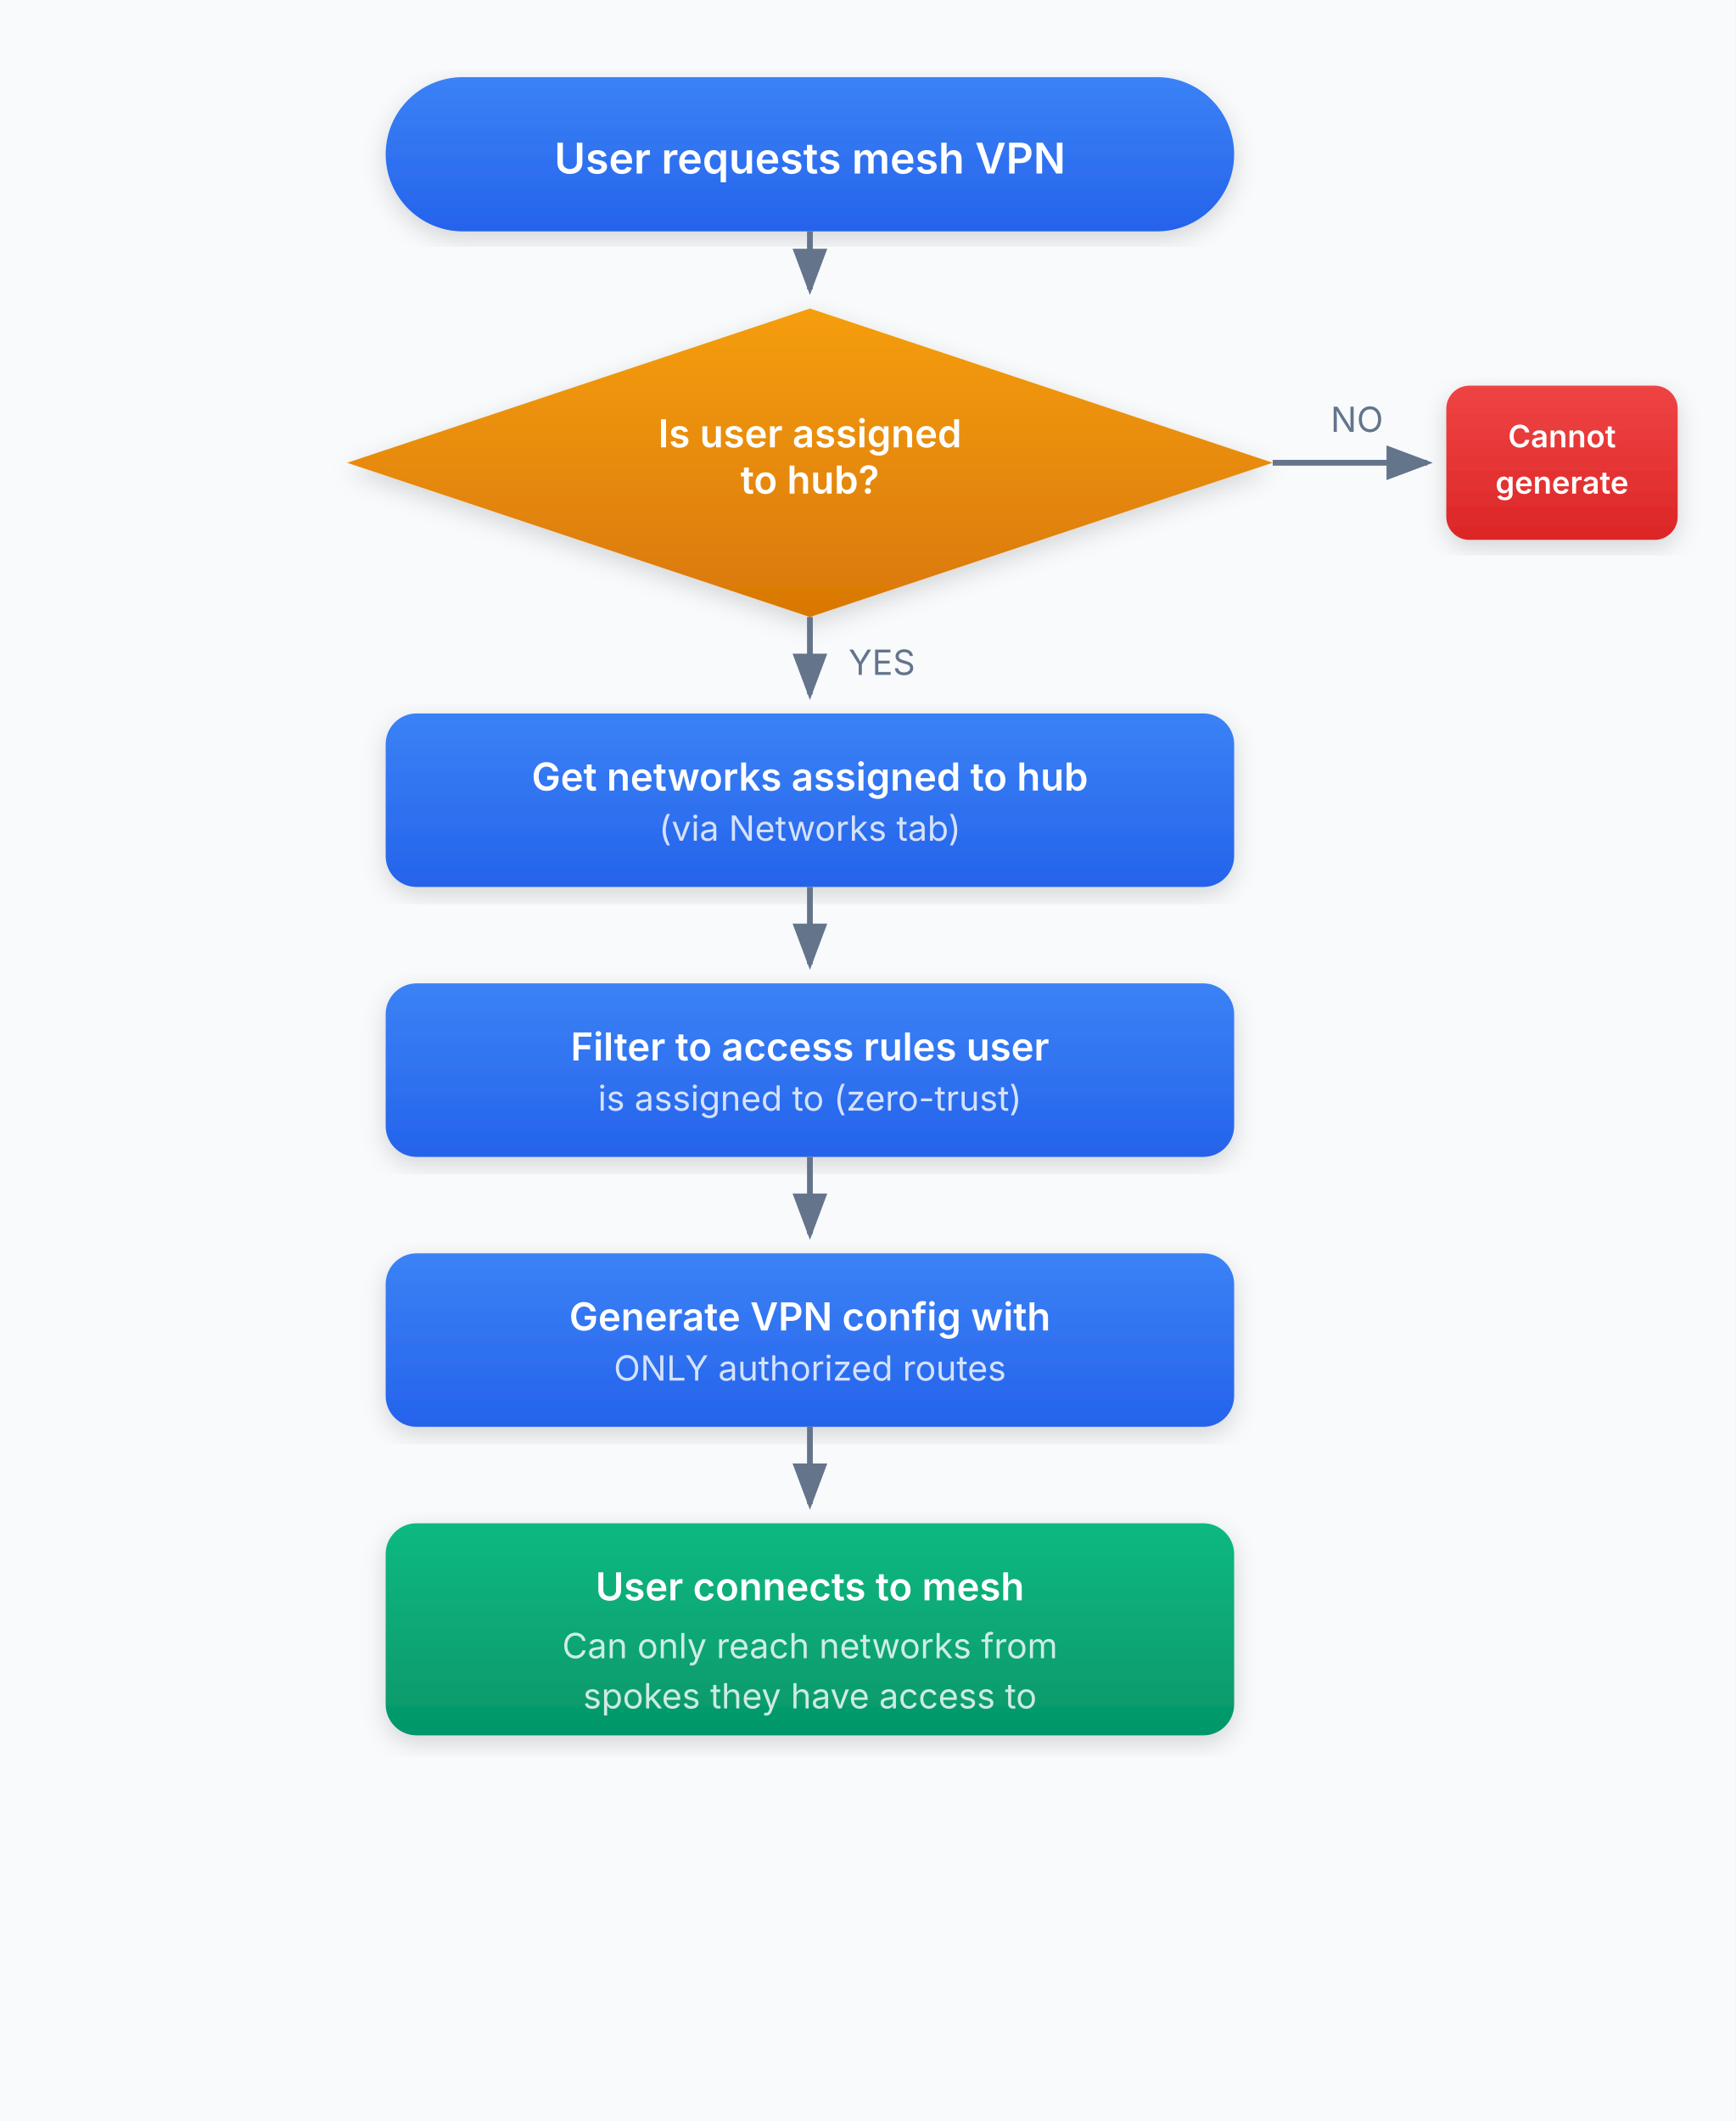
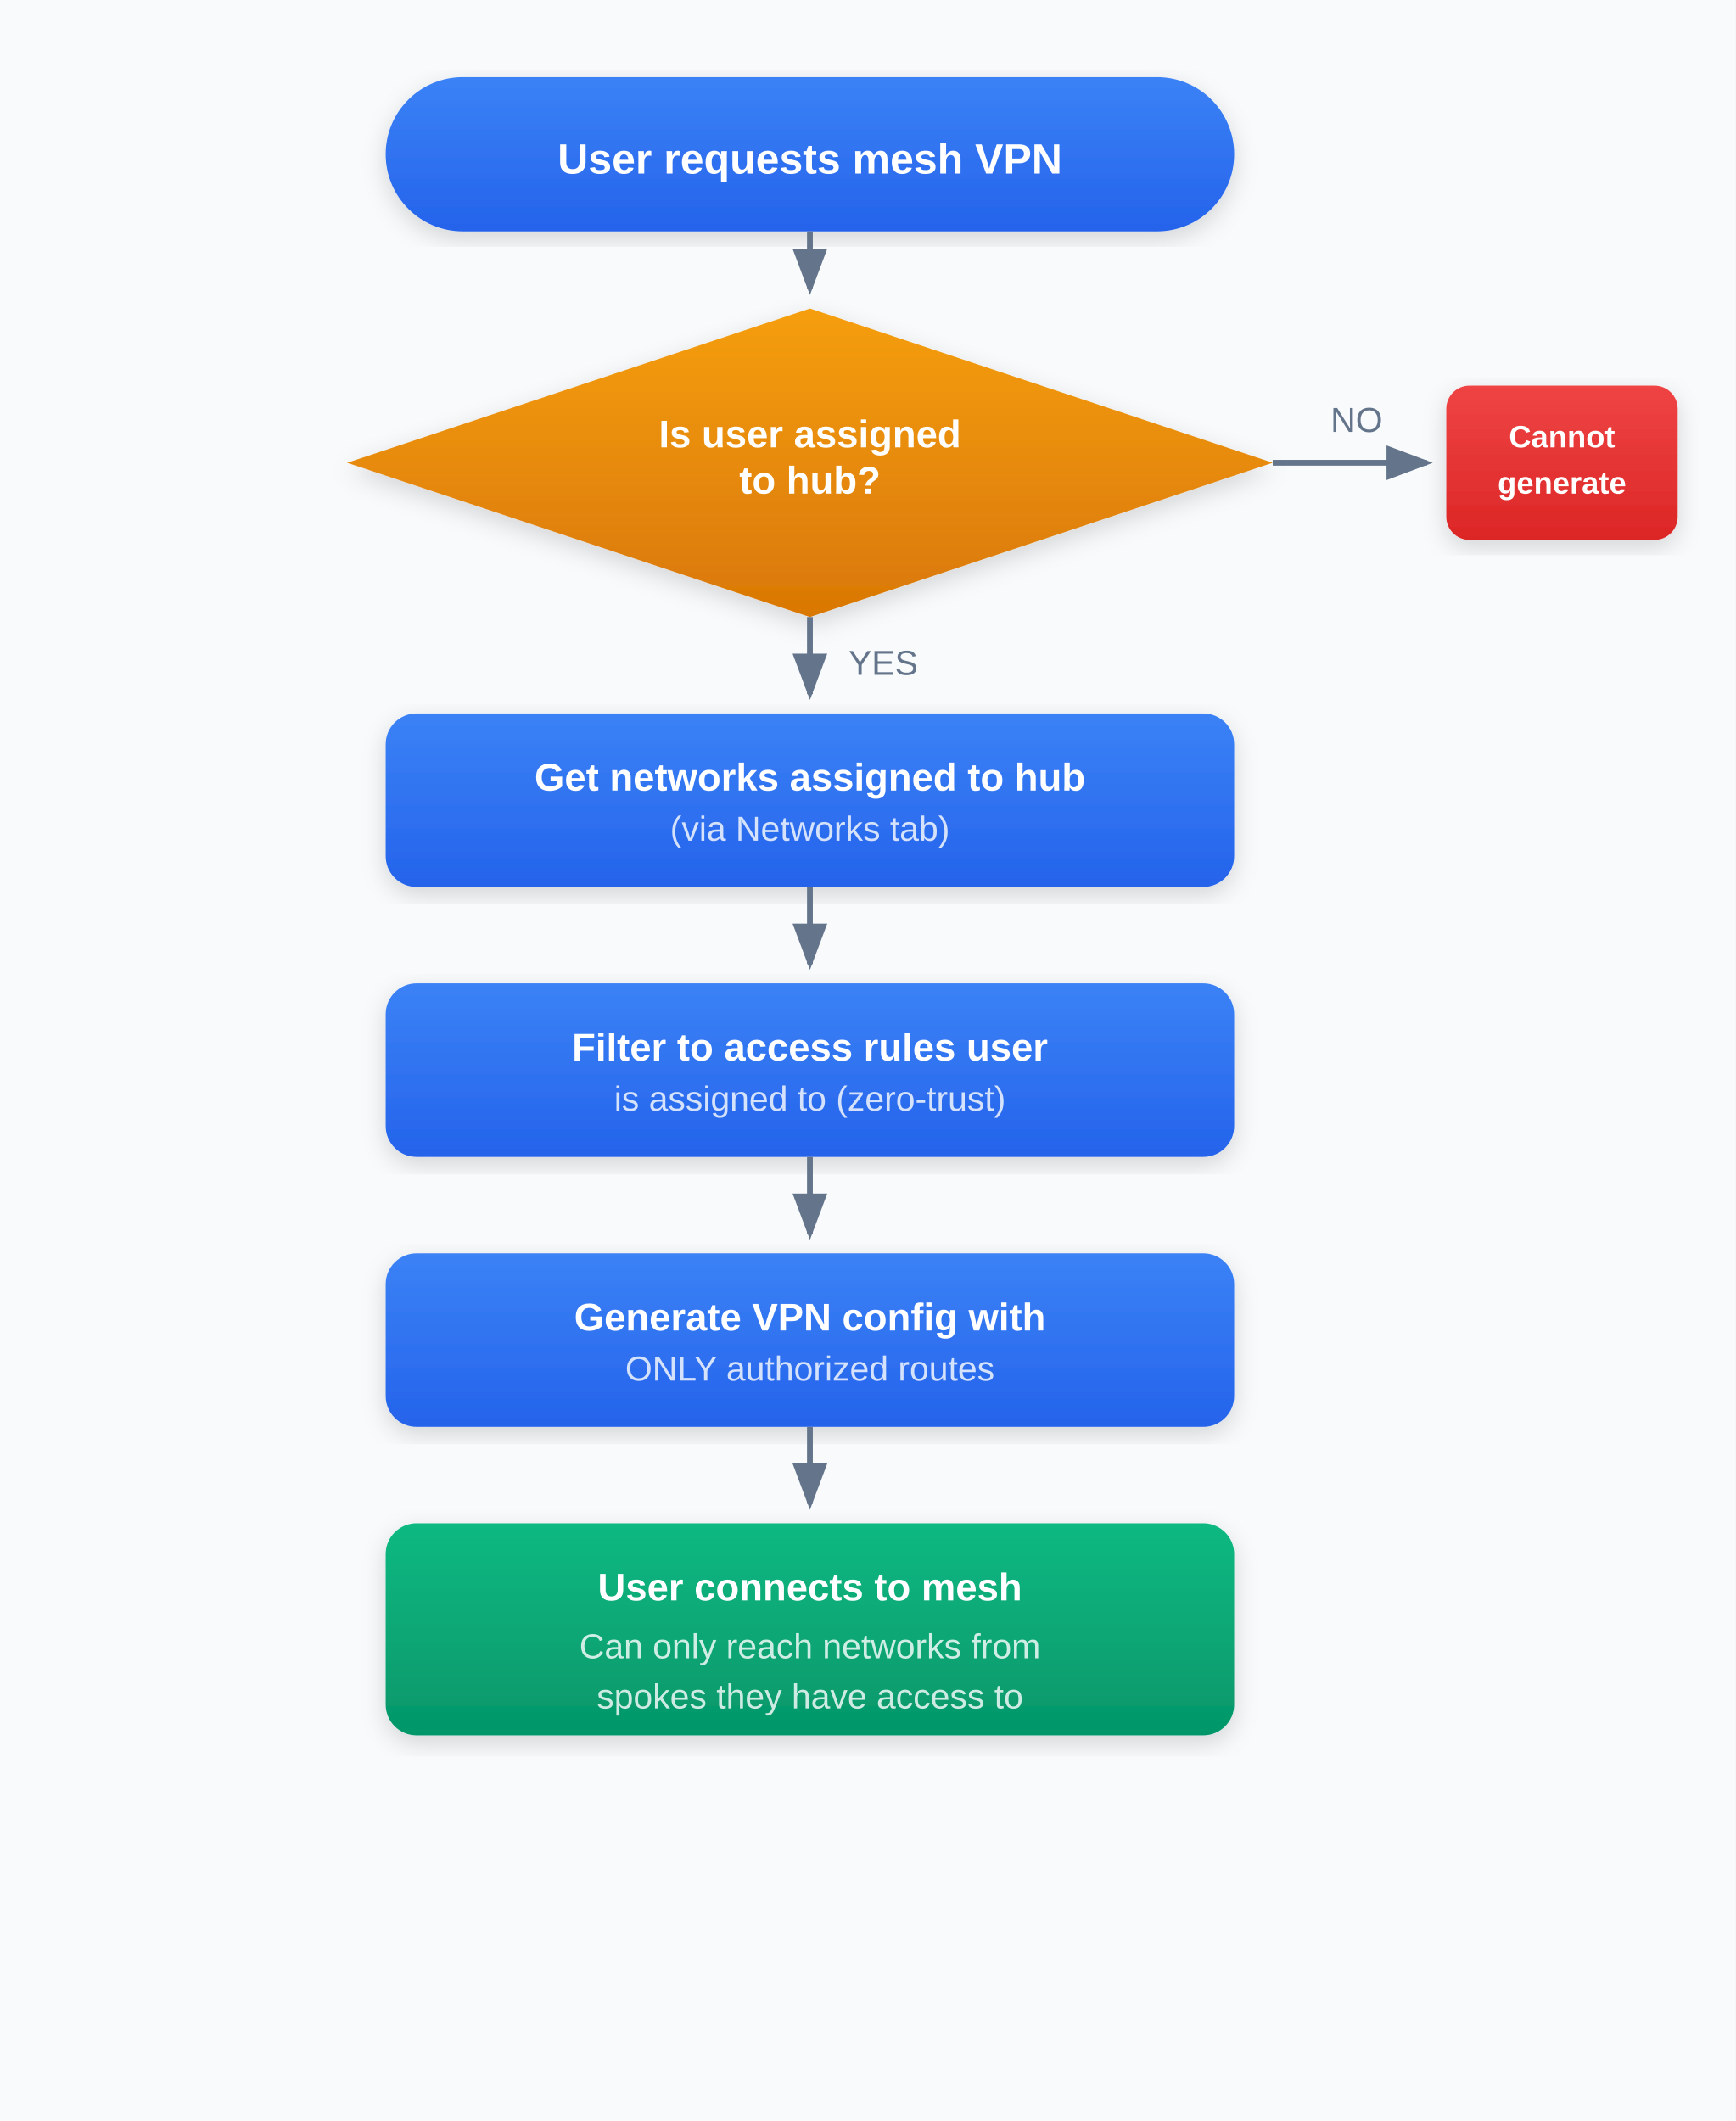
<svg xmlns="http://www.w3.org/2000/svg" viewBox="0 0 450 550">
  <defs>
    <linearGradient id="stepGrad" x1="0%" y1="0%" x2="0%" y2="100%">
      <stop offset="0%" style="stop-color:#3b82f6;stop-opacity:1" />
      <stop offset="100%" style="stop-color:#2563eb;stop-opacity:1" />
    </linearGradient>
    <linearGradient id="decisionGrad" x1="0%" y1="0%" x2="0%" y2="100%">
      <stop offset="0%" style="stop-color:#f59e0b;stop-opacity:1" />
      <stop offset="100%" style="stop-color:#d97706;stop-opacity:1" />
    </linearGradient>
    <linearGradient id="endGrad" x1="0%" y1="0%" x2="0%" y2="100%">
      <stop offset="0%" style="stop-color:#10b981;stop-opacity:1" />
      <stop offset="100%" style="stop-color:#059669;stop-opacity:1" />
    </linearGradient>
    <linearGradient id="errorGrad" x1="0%" y1="0%" x2="0%" y2="100%">
      <stop offset="0%" style="stop-color:#ef4444;stop-opacity:1" />
      <stop offset="100%" style="stop-color:#dc2626;stop-opacity:1" />
    </linearGradient>
    <filter id="shadow" x="-10%" y="-10%" width="120%" height="120%">
      <feDropShadow dx="0" dy="2" stdDeviation="3" flood-opacity="0.15" />
    </filter>
    <marker id="arrow" markerWidth="8" markerHeight="8" refX="7" refY="3" orient="auto" markerUnits="strokeWidth">
      <path d="M0,0 L0,6 L8,3 z" fill="#64748b" />
    </marker>
  </defs>
  <rect width="450" height="550" fill="#f8fafc" />
  <g filter="url(#shadow)">
    <rect x="100" y="20" width="220" height="40" rx="20" fill="url(#stepGrad)" />
-     <text x="210" y="45" text-anchor="middle" fill="white" font-family="system-ui, -apple-system, sans-serif" font-size="11" font-weight="600">User requests mesh VPN</text>
+     <text x="210" y="45" text-anchor="middle" fill="white" font-family="Arial, Helvetica, sans-serif" font-size="11" font-weight="600">User requests mesh VPN</text>
  </g>
  <line x1="210" y1="60" x2="210" y2="75" stroke="#64748b" stroke-width="1.5" marker-end="url(#arrow)" />
  <g filter="url(#shadow)">
    <polygon points="210,80 330,120 210,160 90,120" fill="url(#decisionGrad)" />
-     <text x="210" y="116" text-anchor="middle" fill="white" font-family="system-ui, -apple-system, sans-serif" font-size="10" font-weight="600">Is user assigned</text>
-     <text x="210" y="128" text-anchor="middle" fill="white" font-family="system-ui, -apple-system, sans-serif" font-size="10" font-weight="600">to hub?</text>
+     <text x="210" y="116" text-anchor="middle" fill="white" font-family="Arial, Helvetica, sans-serif" font-size="10" font-weight="600">Is user assigned</text>
+     <text x="210" y="128" text-anchor="middle" fill="white" font-family="Arial, Helvetica, sans-serif" font-size="10" font-weight="600">to hub?</text>
  </g>
  <line x1="330" y1="120" x2="370" y2="120" stroke="#64748b" stroke-width="1.5" marker-end="url(#arrow)" />
-   <text x="345" y="112" fill="#64748b" font-family="system-ui, -apple-system, sans-serif" font-size="9">NO</text>
+   <text x="345" y="112" fill="#64748b" font-family="Arial, Helvetica, sans-serif" font-size="9">NO</text>
  <g filter="url(#shadow)">
    <rect x="375" y="100" width="60" height="40" rx="6" fill="url(#errorGrad)" />
-     <text x="405" y="116" text-anchor="middle" fill="white" font-family="system-ui, -apple-system, sans-serif" font-size="8" font-weight="600">Cannot</text>
-     <text x="405" y="128" text-anchor="middle" fill="white" font-family="system-ui, -apple-system, sans-serif" font-size="8" font-weight="600">generate</text>
+     <text x="405" y="116" text-anchor="middle" fill="white" font-family="Arial, Helvetica, sans-serif" font-size="8" font-weight="600">Cannot</text>
+     <text x="405" y="128" text-anchor="middle" fill="white" font-family="Arial, Helvetica, sans-serif" font-size="8" font-weight="600">generate</text>
  </g>
  <line x1="210" y1="160" x2="210" y2="180" stroke="#64748b" stroke-width="1.5" marker-end="url(#arrow)" />
-   <text x="220" y="175" fill="#64748b" font-family="system-ui, -apple-system, sans-serif" font-size="9">YES</text>
+   <text x="220" y="175" fill="#64748b" font-family="Arial, Helvetica, sans-serif" font-size="9">YES</text>
  <g filter="url(#shadow)">
    <rect x="100" y="185" width="220" height="45" rx="8" fill="url(#stepGrad)" />
-     <text x="210" y="205" text-anchor="middle" fill="white" font-family="system-ui, -apple-system, sans-serif" font-size="10" font-weight="600">Get networks assigned to hub</text>
-     <text x="210" y="218" text-anchor="middle" fill="rgba(255,255,255,0.8)" font-family="system-ui, -apple-system, sans-serif" font-size="9">(via Networks tab)</text>
+     <text x="210" y="205" text-anchor="middle" fill="white" font-family="Arial, Helvetica, sans-serif" font-size="10" font-weight="600">Get networks assigned to hub</text>
+     <text x="210" y="218" text-anchor="middle" fill="rgba(255,255,255,0.8)" font-family="Arial, Helvetica, sans-serif" font-size="9">(via Networks tab)</text>
  </g>
  <line x1="210" y1="230" x2="210" y2="250" stroke="#64748b" stroke-width="1.5" marker-end="url(#arrow)" />
  <g filter="url(#shadow)">
    <rect x="100" y="255" width="220" height="45" rx="8" fill="url(#stepGrad)" />
-     <text x="210" y="275" text-anchor="middle" fill="white" font-family="system-ui, -apple-system, sans-serif" font-size="10" font-weight="600">Filter to access rules user</text>
-     <text x="210" y="288" text-anchor="middle" fill="rgba(255,255,255,0.8)" font-family="system-ui, -apple-system, sans-serif" font-size="9">is assigned to (zero-trust)</text>
+     <text x="210" y="275" text-anchor="middle" fill="white" font-family="Arial, Helvetica, sans-serif" font-size="10" font-weight="600">Filter to access rules user</text>
+     <text x="210" y="288" text-anchor="middle" fill="rgba(255,255,255,0.8)" font-family="Arial, Helvetica, sans-serif" font-size="9">is assigned to (zero-trust)</text>
  </g>
  <line x1="210" y1="300" x2="210" y2="320" stroke="#64748b" stroke-width="1.5" marker-end="url(#arrow)" />
  <g filter="url(#shadow)">
    <rect x="100" y="325" width="220" height="45" rx="8" fill="url(#stepGrad)" />
-     <text x="210" y="345" text-anchor="middle" fill="white" font-family="system-ui, -apple-system, sans-serif" font-size="10" font-weight="600">Generate VPN config with</text>
-     <text x="210" y="358" text-anchor="middle" fill="rgba(255,255,255,0.8)" font-family="system-ui, -apple-system, sans-serif" font-size="9">ONLY authorized routes</text>
+     <text x="210" y="345" text-anchor="middle" fill="white" font-family="Arial, Helvetica, sans-serif" font-size="10" font-weight="600">Generate VPN config with</text>
+     <text x="210" y="358" text-anchor="middle" fill="rgba(255,255,255,0.8)" font-family="Arial, Helvetica, sans-serif" font-size="9">ONLY authorized routes</text>
  </g>
  <line x1="210" y1="370" x2="210" y2="390" stroke="#64748b" stroke-width="1.5" marker-end="url(#arrow)" />
  <g filter="url(#shadow)">
    <rect x="100" y="395" width="220" height="55" rx="8" fill="url(#endGrad)" />
-     <text x="210" y="415" text-anchor="middle" fill="white" font-family="system-ui, -apple-system, sans-serif" font-size="10" font-weight="600">User connects to mesh</text>
-     <text x="210" y="430" text-anchor="middle" fill="rgba(255,255,255,0.8)" font-family="system-ui, -apple-system, sans-serif" font-size="9">Can only reach networks from</text>
-     <text x="210" y="443" text-anchor="middle" fill="rgba(255,255,255,0.8)" font-family="system-ui, -apple-system, sans-serif" font-size="9">spokes they have access to</text>
+     <text x="210" y="415" text-anchor="middle" fill="white" font-family="Arial, Helvetica, sans-serif" font-size="10" font-weight="600">User connects to mesh</text>
+     <text x="210" y="430" text-anchor="middle" fill="rgba(255,255,255,0.8)" font-family="Arial, Helvetica, sans-serif" font-size="9">Can only reach networks from</text>
+     <text x="210" y="443" text-anchor="middle" fill="rgba(255,255,255,0.8)" font-family="Arial, Helvetica, sans-serif" font-size="9">spokes they have access to</text>
  </g>
</svg>
